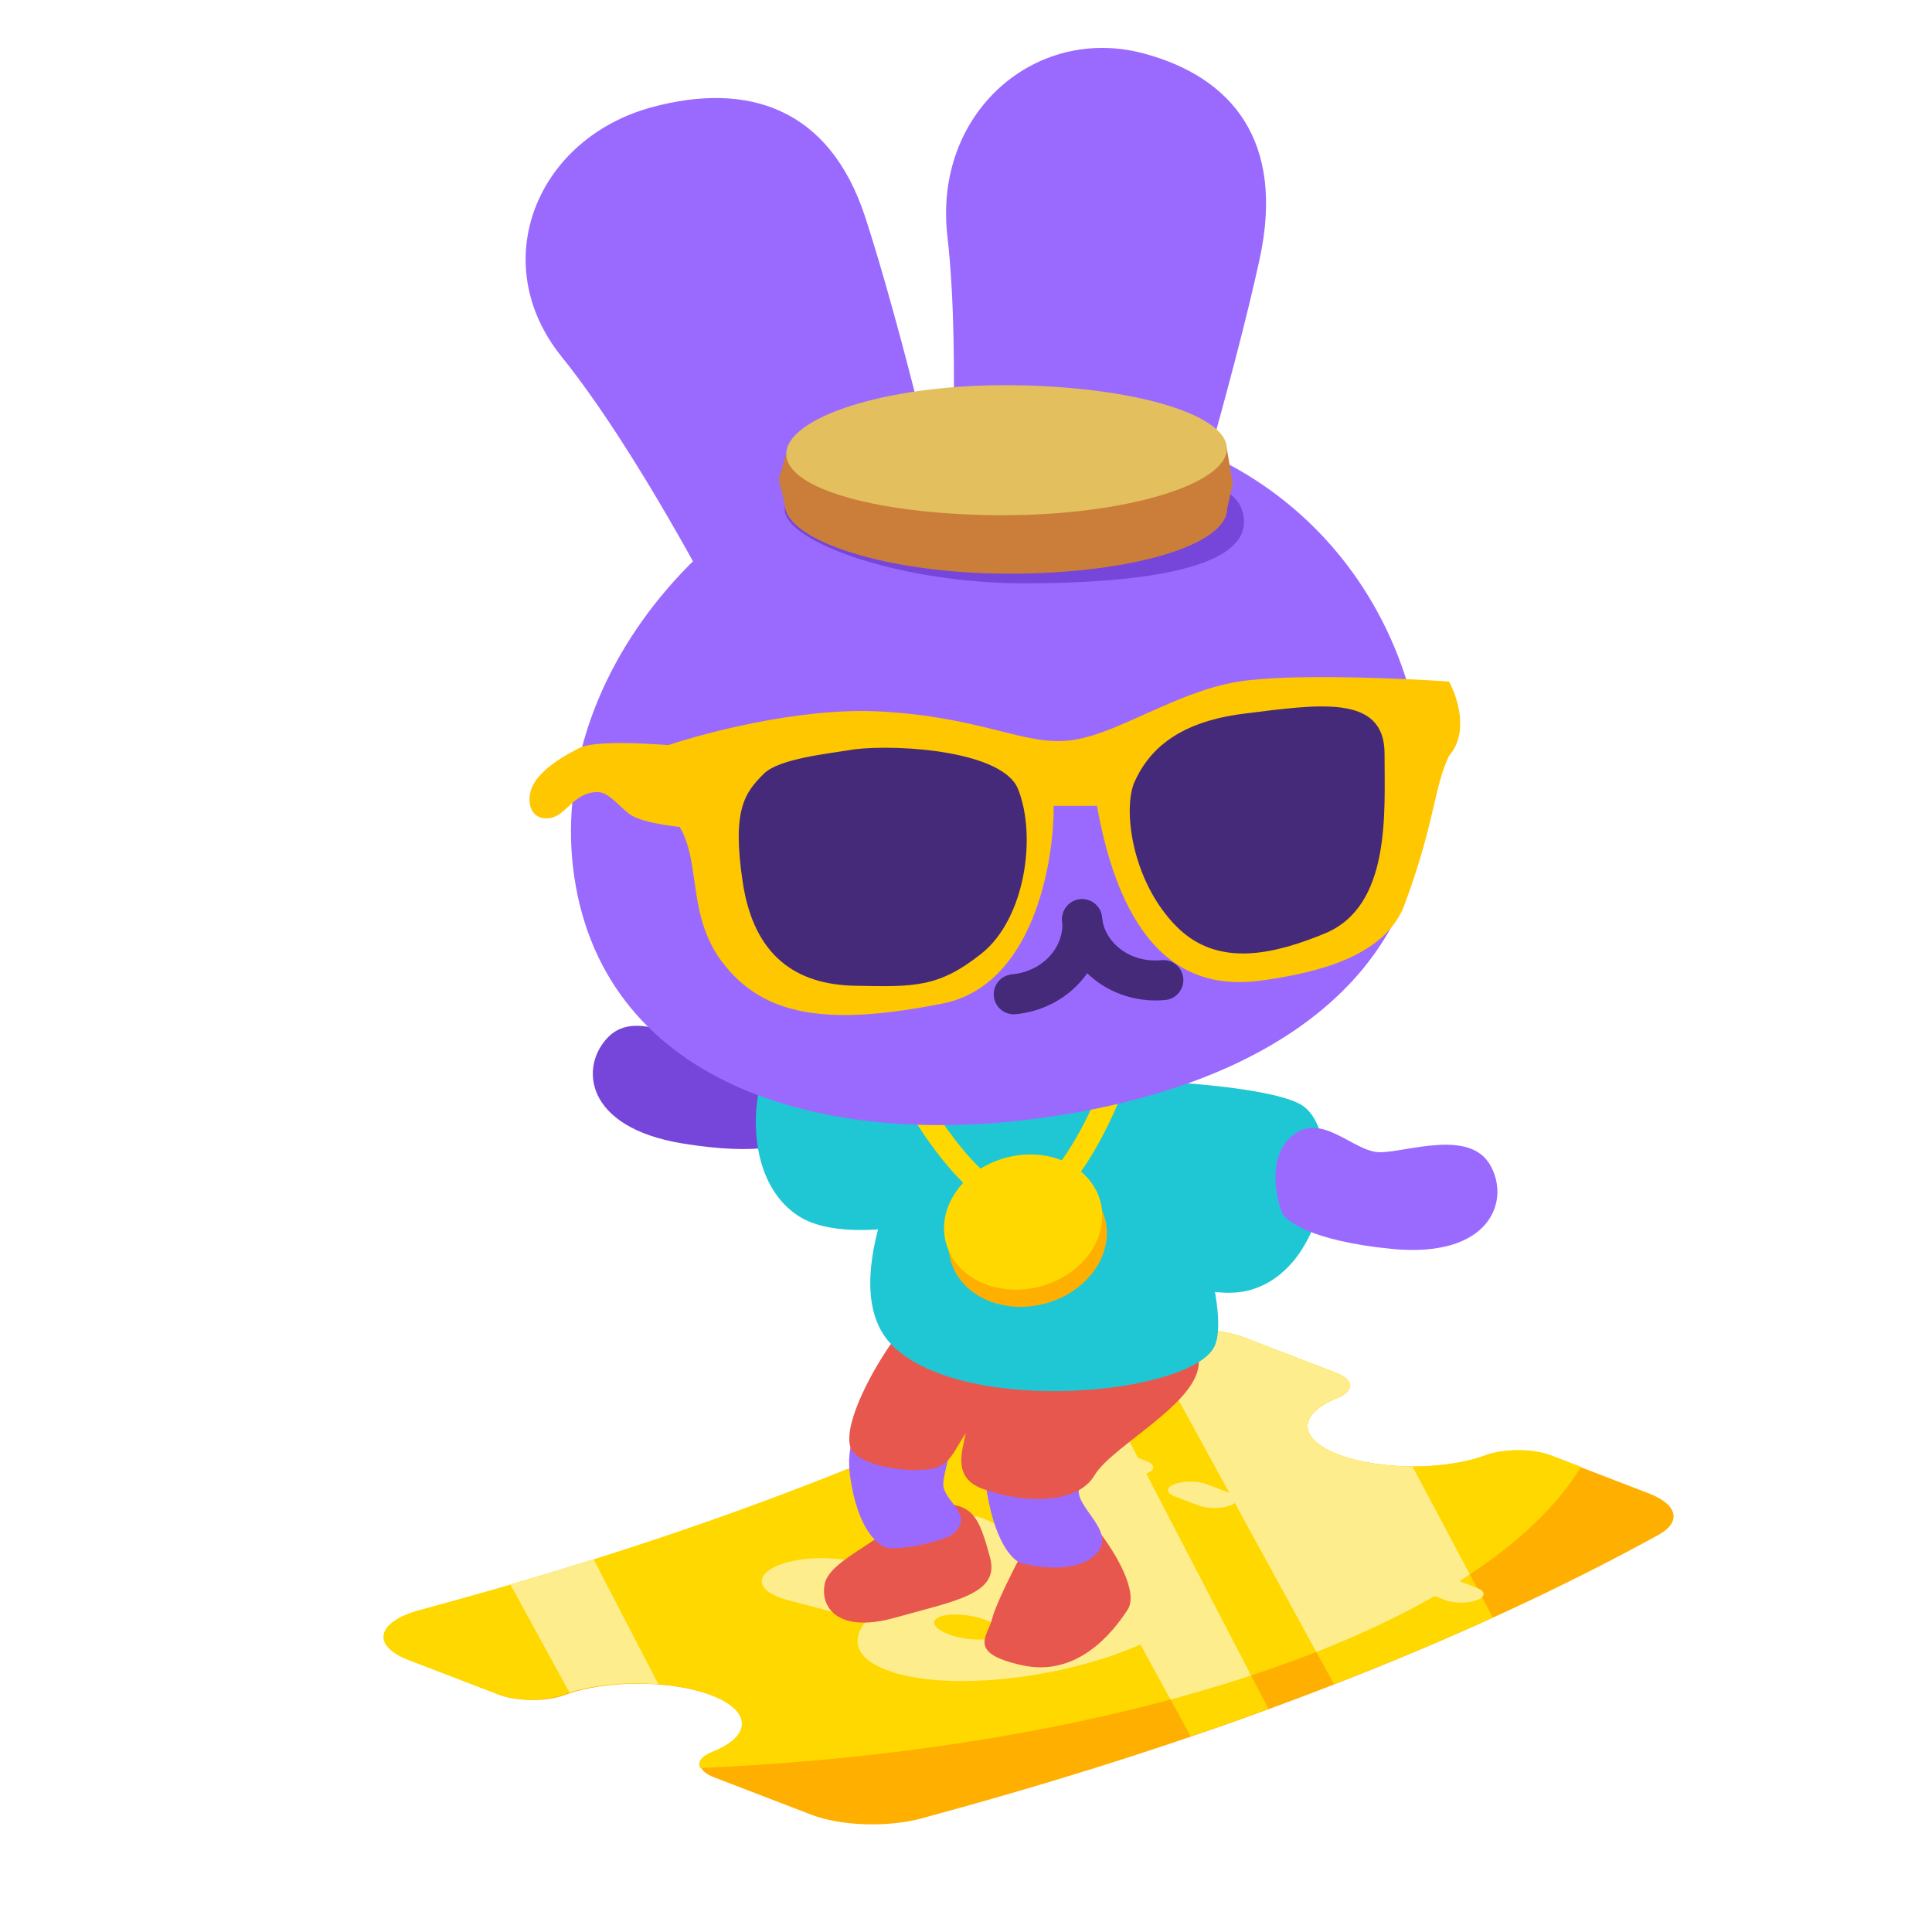
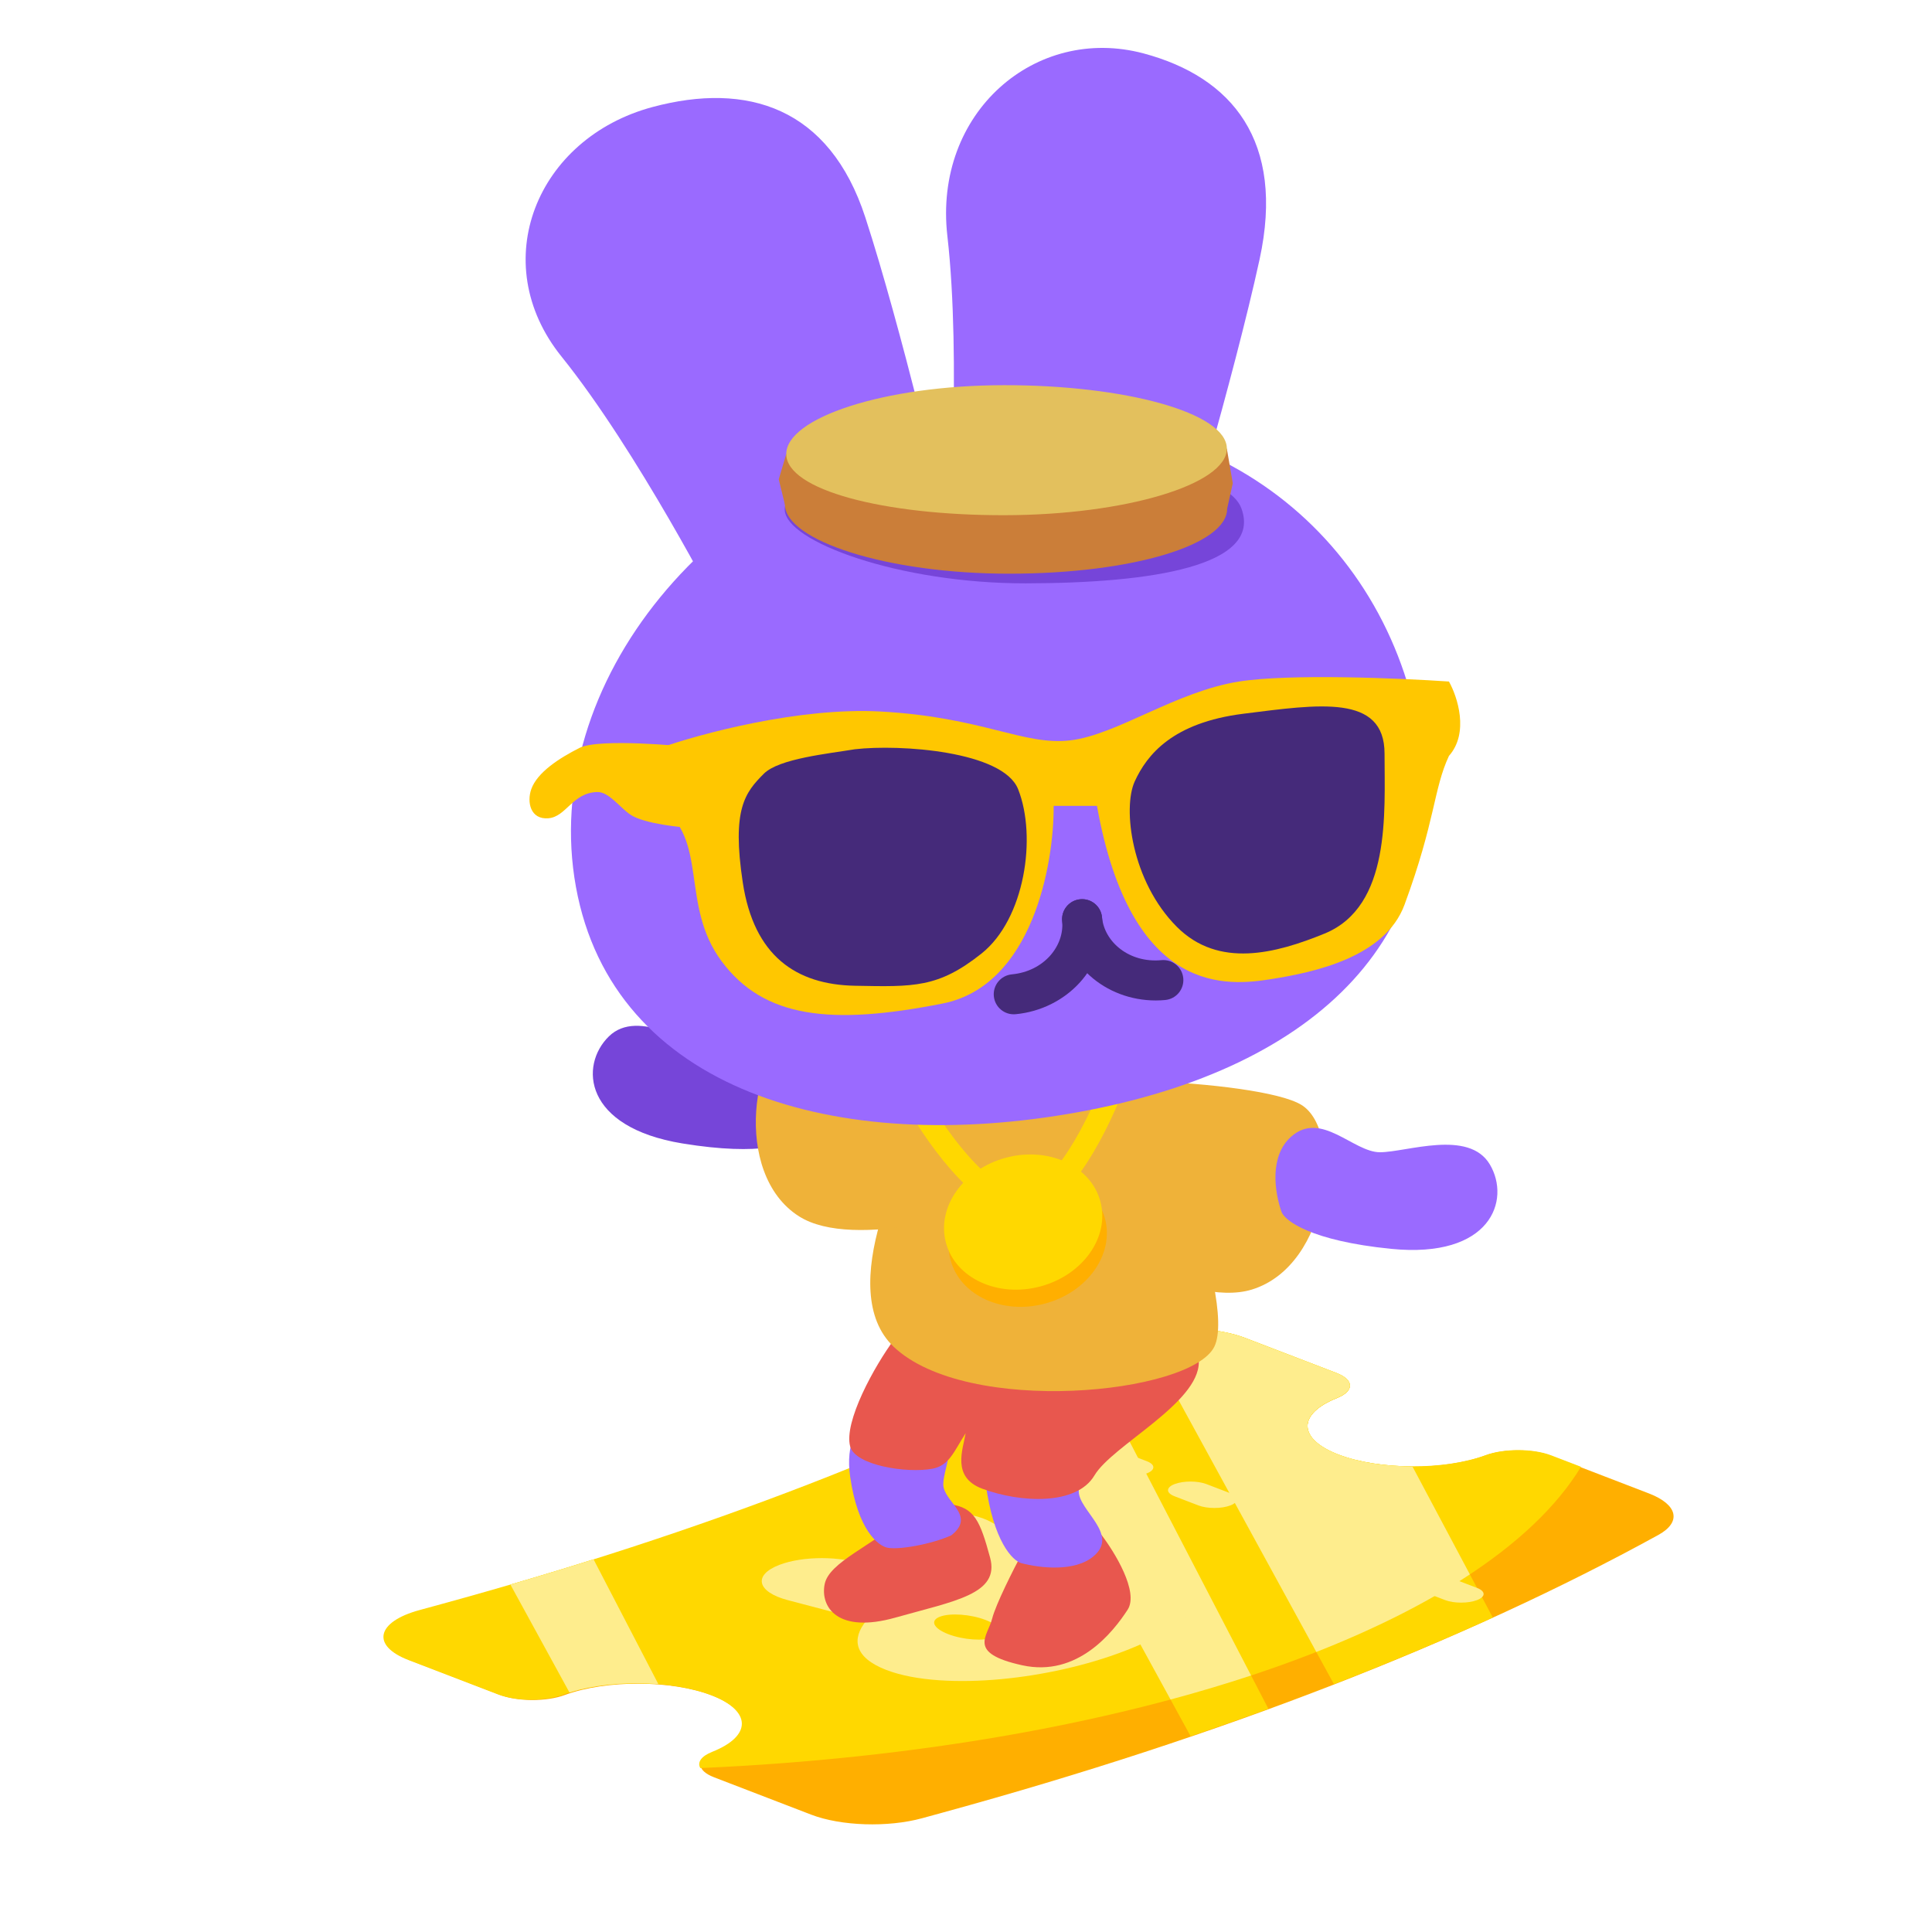
<svg xmlns="http://www.w3.org/2000/svg" width="191" height="191" fill="none" viewBox="0 0 191 191">
  <path fill="#FFAF00" d="M70.593 175.705C68.82 175.023 68.794 173.92 70.536 173.226C74.465 171.661 74.421 169.166 70.406 167.621C66.39 166.076 59.906 166.06 55.838 167.571C54.034 168.241 51.167 168.232 49.395 167.549L40.564 164.152C36.875 162.733 37.384 160.379 41.631 159.214L43.765 158.628C69.69 151.515 92.269 142.752 110.528 132.715C113.467 131.1 119.485 130.897 123.109 132.291L132.097 135.749C133.867 136.43 133.895 137.531 132.159 138.225C128.246 139.79 128.294 142.281 132.305 143.824C136.315 145.367 142.789 145.385 146.857 143.88C148.662 143.212 151.524 143.222 153.294 143.904L163.011 147.642C165.87 148.742 166.264 150.472 163.945 151.747C144.626 162.366 120.737 171.638 93.307 179.164L91.175 179.749C87.782 180.68 83.139 180.531 80.193 179.398L70.593 175.705Z" />
  <path fill="#FFD800" fill-rule="evenodd" d="M69.236 174.794C68.913 174.234 69.306 173.625 70.42 173.183C74.356 171.619 74.313 169.126 70.289 167.582C66.265 166.038 59.767 166.021 55.691 167.532C53.883 168.201 51.01 168.192 49.234 167.51L40.385 164.115C36.688 162.697 37.198 160.344 41.454 159.179L43.593 158.594C69.572 151.485 92.198 142.727 110.496 132.696C113.441 131.082 119.471 130.879 123.103 132.273L132.109 135.728C133.883 136.409 133.911 137.509 132.172 138.203C128.25 139.767 128.299 142.256 132.318 143.798C136.336 145.34 142.823 145.359 146.901 143.854C148.709 143.187 151.577 143.198 153.351 143.878L156.299 145.009C146.719 160.812 112.027 172.916 69.236 174.794Z" clip-rule="evenodd" />
  <path fill="#FFD800" fill-rule="evenodd" d="M139.632 144.969L147.581 159.912C142.57 162.187 137.331 164.385 131.875 166.501L112.908 131.819C116.05 131.072 120.294 131.195 123.103 132.273L132.109 135.728C133.884 136.409 133.911 137.509 132.172 138.203C128.25 139.767 128.299 142.256 132.318 143.798C134.339 144.574 136.984 144.964 139.632 144.969ZM99.474 138.335C102.205 137.03 104.858 135.699 107.43 134.344L125.397 168.938C122.875 169.858 120.311 170.761 117.706 171.646L99.474 138.335ZM50.459 156.654C53.242 155.843 55.983 155.012 58.682 154.162L65.089 166.498C62.063 166.253 58.808 166.528 56.298 167.323L50.459 156.654Z" clip-rule="evenodd" />
  <path fill="#FEED8D" fill-rule="evenodd" d="M145.313 155.647L139.632 144.969C137.595 144.965 135.561 144.733 133.81 144.274C133.285 144.136 132.784 143.978 132.318 143.798C128.299 142.256 128.25 139.767 132.172 138.203C133.911 137.509 133.884 136.409 132.109 135.728L123.103 132.273H123.103C121.476 131.648 119.367 131.344 117.27 131.344C115.747 131.344 114.23 131.505 112.908 131.819L130.133 163.316C135.977 161.018 141.086 158.443 145.313 155.647ZM123.685 165.641L107.43 134.344C104.858 135.699 102.205 137.03 99.474 138.335L115.721 168.019C118.479 167.277 121.137 166.483 123.685 165.641ZM65.089 166.498L58.682 154.162C55.983 155.012 53.242 155.843 50.459 156.654L56.298 167.323C56.612 167.224 56.938 167.133 57.273 167.049C59.618 166.467 62.441 166.283 65.089 166.498Z" clip-rule="evenodd" />
  <path fill="#FEED8D" fill-rule="evenodd" d="M103.142 140.53L105.109 141.284C105.978 141.618 105.978 142.158 105.109 142.492C104.24 142.825 102.831 142.825 101.962 142.492L99.995 141.737C99.126 141.404 99.126 140.863 99.995 140.53C100.864 140.196 102.273 140.196 103.142 140.53Z" clip-rule="evenodd" />
  <path fill="#FEED8D" fill-rule="evenodd" d="M111.403 143.699L113.37 144.454C114.239 144.787 114.239 145.328 113.37 145.661C112.501 145.995 111.092 145.995 110.223 145.661L108.256 144.907C107.387 144.573 107.387 144.033 108.256 143.699C109.125 143.366 110.534 143.366 111.403 143.699Z" clip-rule="evenodd" />
  <path fill="#FEED8D" fill-rule="evenodd" d="M121.63 148.831C120.761 149.164 119.352 149.164 118.483 148.831L116.123 147.925C115.254 147.592 115.254 147.051 116.123 146.718C116.992 146.384 118.401 146.384 119.27 146.718L121.63 147.623C122.499 147.957 122.499 148.497 121.63 148.831Z" clip-rule="evenodd" />
  <path fill="#FEED8D" fill-rule="evenodd" d="M129.891 152C129.022 152.334 127.613 152.334 126.744 152L124.384 151.095C123.515 150.761 123.515 150.221 124.384 149.887C125.253 149.554 126.662 149.554 127.531 149.887L129.891 150.793C130.76 151.126 130.76 151.667 129.891 152Z" clip-rule="evenodd" />
  <path fill="#FEED8D" fill-rule="evenodd" d="M135.792 153.057L137.759 153.812C138.628 154.145 138.628 154.686 137.759 155.019C136.89 155.352 135.481 155.352 134.612 155.019L132.645 154.264C131.776 153.931 131.776 153.39 132.645 153.057C133.514 152.724 134.923 152.724 135.792 153.057Z" clip-rule="evenodd" />
  <path fill="#FEED8D" fill-rule="evenodd" d="M144.052 156.226L146.019 156.981C146.888 157.315 146.888 157.855 146.019 158.189C145.15 158.522 143.741 158.522 142.872 158.189L140.905 157.434C140.036 157.101 140.036 156.56 140.905 156.226C141.774 155.893 143.183 155.893 144.052 156.226Z" clip-rule="evenodd" />
  <path fill="#FEED8D" fill-rule="evenodd" d="M88.906 153.377C86.588 152.487 86.588 151.045 88.906 150.156C91.532 149.148 95.899 149.303 97.999 150.479L103.287 153.439C107.902 152.871 112.8 152.947 116.045 154.192C118.963 155.311 119.405 156.961 118.416 158.533C117.416 160.123 114.887 161.797 111.168 163.224C107.45 164.651 103.085 165.622 98.941 166.005C94.844 166.385 90.545 166.215 87.627 165.095C84.401 163.857 84.188 161.992 85.639 160.232L77.89 158.194C74.826 157.389 74.422 155.713 77.049 154.705C79.367 153.816 83.125 153.816 85.443 154.705L90.812 156.765C91.344 156.526 91.908 156.292 92.504 156.063C93.08 155.842 93.669 155.633 94.27 155.435L88.906 153.377Z" clip-rule="evenodd" />
  <path fill="#FFD800" d="M97.425 160.149C98.9 160.715 99.273 161.489 98.26 161.877C97.246 162.266 95.229 162.123 93.755 161.557C92.281 160.992 91.907 160.218 92.921 159.829C93.934 159.44 95.951 159.583 97.425 160.149Z" />
  <path fill="#FFD800" d="M107.102 156.436C108.576 157.002 108.95 157.776 107.936 158.165C106.923 158.553 104.906 158.41 103.432 157.844C101.957 157.279 101.584 156.505 102.597 156.116C103.611 155.727 105.628 155.87 107.102 156.436Z" />
  <path fill="#E8574E" d="M111.477 159.142C112.619 157.386 110.197 153.434 108.843 151.678L101.05 153.544C100.208 155.117 98.437 158.615 98.086 160.02C97.647 161.776 95.561 163.423 101.05 164.63C106.538 165.838 110.05 161.337 111.477 159.142Z" />
  <path fill="#E8574E" d="M81.526 156.617C81.965 154.422 86.136 152.885 89.868 149.702C90.417 149.263 91.998 148.451 93.93 148.714C96.345 149.043 96.894 150.361 97.881 153.983C98.869 157.605 94.369 158.264 88.551 159.91C82.734 161.557 81.087 158.813 81.526 156.617Z" />
  <path fill="#9A6AFF" d="M93.254 146.73C93.254 148.496 96.579 149.801 94.04 151.788C92.09 152.666 88.771 153.266 87.673 152.995C86.812 152.782 84.81 151.292 84.048 145.994C83.096 139.372 88.704 138.048 92.09 139.446C95.476 140.844 93.254 144.964 93.254 146.73Z" />
  <path fill="#9A6AFF" d="M106.645 147.427C106.645 149.351 110.666 151.676 108.127 153.84C106.265 155.427 102.839 155.026 100.976 154.536C100.115 154.304 98.202 152.397 97.44 146.626C96.487 139.411 102.096 137.968 105.482 139.491C108.868 141.014 106.645 145.503 106.645 147.427Z" />
  <path fill="#E8574E" d="M84.051 143.006C83.392 140.591 86.429 135.066 88.441 132.359C98.284 131.81 118.518 128.188 118.518 134.664C118.518 138.739 109.956 142.896 108.2 145.86C106.443 148.824 100.955 148.604 97.113 147.177C94.04 146.036 95.21 143.262 95.466 141.689C94.275 143.543 93.846 144.887 92.174 145.201C89.687 145.669 84.564 144.888 84.051 143.006Z" />
-   <path fill="#1FC7D4" d="M88.332 133.127C82.536 127.595 89.063 114.064 93.052 107.99C96.967 107.149 105.675 105.466 109.187 105.466C113.578 105.466 122.36 128.407 120.054 133.127C117.749 137.847 95.576 140.042 88.332 133.127Z" />
-   <path fill="#1FC7D4" d="M123.747 127.491C117.509 129.397 105.447 122.136 100.195 118.267C99.987 115.794 99.705 110.343 100.247 108.32C100.924 105.792 124.439 106.672 128.643 109.221C132.846 111.77 131.545 125.109 123.747 127.491Z" />
+   <path fill="#efb239" d="M88.332 133.127C82.536 127.595 89.063 114.064 93.052 107.99C96.967 107.149 105.675 105.466 109.187 105.466C113.578 105.466 122.36 128.407 120.054 133.127C117.749 137.847 95.576 140.042 88.332 133.127Z" />
+   <path fill="#efb239" d="M123.747 127.491C117.509 129.397 105.447 122.136 100.195 118.267C99.987 115.794 99.705 110.343 100.247 108.32C100.924 105.792 124.439 106.672 128.643 109.221C132.846 111.77 131.545 125.109 123.747 127.491Z" />
  <path fill="#9A6AFF" d="M136.421 113.912C133.787 113.912 130.603 109.741 127.64 112.376C125.467 114.307 126.017 117.861 126.687 119.793C127.004 120.687 129.615 122.672 137.519 123.462C147.398 124.45 149.374 118.632 147.288 115.12C145.202 111.607 139.055 113.912 136.421 113.912Z" />
  <path fill="#7645D9" d="M71.006 104.103C73.551 104.785 77.705 101.58 79.886 104.892C81.485 107.32 80.034 110.611 78.886 112.304C78.348 113.085 75.313 114.326 67.474 113.044C57.676 111.441 57.273 105.31 60.197 102.457C63.121 99.604 68.462 103.422 71.006 104.103Z" />
-   <path fill="#1FC7D4" d="M79 120.253C84.379 123.656 97.534 119.823 103.44 117.482C104.258 115.183 105.894 110.07 105.894 108.007C105.894 105.429 83.589 100.273 79 101.627C74.411 102.98 72.276 115.999 79 120.253Z" />
+   <path fill="#efb239" d="M79 120.253C84.379 123.656 97.534 119.823 103.44 117.482C104.258 115.183 105.894 110.07 105.894 108.007C105.894 105.429 83.589 100.273 79 101.627C74.411 102.98 72.276 115.999 79 120.253Z" />
  <path stroke="#FFD800" stroke-width="2.195" d="M90.62 108.931C92.742 112.7 97.952 119.952 101.816 118.81C105.68 117.669 109.28 109.7 110.597 105.858" />
  <ellipse cx="101.604" cy="122.513" fill="#FFAF00" rx="7.903" ry="6.586" transform="rotate(-15 101.604 122.513)" />
  <ellipse cx="101.15" cy="120.816" fill="#FFD800" rx="7.903" ry="6.586" transform="rotate(-15 101.15 120.816)" />
  <path fill="#9A6AFF" d="M55.511 35.25C48.011 25.932 53.063 13.647 64.515 10.579C73.846 8.079 81.992 10.582 85.546 21.489C89.1 32.396 93.403 50.813 93.403 50.813C95.008 56.804 90.995 63.085 84.438 64.842C79.279 66.224 73.895 64.404 71.116 60.337C71.116 60.337 63.012 44.568 55.511 35.25Z" />
  <path fill="#9A6AFF" d="M93.659 23.337C92.259 11.128 102.382 2.421 113.073 5.285C121.784 7.619 127.071 13.931 124.524 25.639C121.977 37.346 116.315 56.273 116.315 56.273C114.638 62.532 108.317 66.276 102.196 64.636C97.379 63.346 93.966 59.022 93.751 53.939C93.751 53.939 95.059 35.546 93.659 23.337Z" />
  <path fill="#9A6AFF" d="M140.235 72.049C143.887 92.143 130.533 105.597 106.611 109.946C82.689 114.294 60.591 107.777 56.938 87.683C53.285 67.589 70.374 46.546 94.296 42.197C118.217 37.849 136.582 51.956 140.235 72.049Z" />
  <path fill="#452A7A" fill-rule="evenodd" d="M106.79 88.902C107.878 88.799 108.844 89.597 108.947 90.685C109.419 95.658 105.399 99.792 100.407 100.266C99.32 100.369 98.354 99.571 98.251 98.483C98.147 97.395 98.946 96.43 100.034 96.326C103.211 96.025 105.24 93.511 105.007 91.059C104.904 89.971 105.702 89.005 106.79 88.902Z" clip-rule="evenodd" />
  <path fill="#452A7A" fill-rule="evenodd" d="M106.79 88.902C107.878 88.798 108.844 89.597 108.947 90.684C109.18 93.137 111.646 95.224 114.823 94.922C115.911 94.819 116.877 95.617 116.98 96.705C117.083 97.793 116.285 98.759 115.197 98.862C110.206 99.336 105.479 96.032 105.007 91.058C104.904 89.971 105.702 89.005 106.79 88.902Z" clip-rule="evenodd" />
  <path fill="#452A7A" d="M93.969 83.327C96.069 88.573 94.525 91.499 91.639 92.654C88.753 93.809 85.617 92.756 83.517 87.51C81.418 82.264 82.961 79.338 85.847 78.183C88.734 77.028 91.87 78.081 93.969 83.327Z" />
  <path fill="#452A7A" d="M124.368 78.058C125.595 83.573 123.6 86.213 120.566 86.888C117.531 87.563 114.606 86.019 113.378 80.503C112.151 74.987 114.146 72.348 117.18 71.672C120.215 70.997 123.14 72.542 124.368 78.058Z" />
  <path fill="#7645D9" d="M122.724 50.253C124.827 55.946 113.882 57.655 101.392 57.67C88.903 57.685 77.584 53.526 77.58 50.364C77.577 47.203 87.883 45.026 100.373 45.011C112.863 44.996 121.556 47.091 122.724 50.253Z" />
  <path fill="#CB7E39" d="M121.317 50.298C121.321 53.848 112.019 56.702 99.838 56.717C87.657 56.731 77.599 53.419 77.595 49.869C77.591 46.319 87.642 43.875 99.823 43.861C112.004 43.846 121.313 46.748 121.317 50.298Z" />
  <path fill="#CB7E39" d="M121.287 44.352L77.731 44.885L76.987 47.386L77.594 49.869L121.316 50.298L121.876 47.779L121.287 44.352Z" />
  <path fill="#E3C05D" d="M121.288 44.351C121.292 47.901 111.225 50.92 99.281 50.934C87.336 50.949 77.735 48.435 77.731 44.885C77.727 41.335 87.321 38.093 99.265 38.079C111.21 38.065 121.283 40.801 121.288 44.351Z" />
  <path fill="#FFC700" d="M87.043 70.34C78.964 69.901 69.114 72.572 65.199 73.963C64.321 75.719 64.833 78.5 65.199 79.67C70.139 82.963 67.175 89.44 71.346 95.038C75.517 100.636 82.103 101.404 93.19 99.209C102.059 97.453 104.203 85.451 104.167 79.67H108.448C111.85 98.66 121.51 97.453 125.681 96.794C129.852 96.136 136.929 94.661 138.853 89.44C141.927 81.097 141.707 78.024 143.244 74.731C145.264 72.448 144.085 68.877 143.244 67.376C138.414 67.047 127.503 66.586 122.498 67.376C116.241 68.364 110.423 72.645 105.813 73.194C101.203 73.743 97.142 70.889 87.043 70.34Z" />
  <path fill="#FFC700" d="M57.276 73.945C59.257 72.942 67.789 73.808 67.789 73.808L67.77 81.807C67.77 81.807 63.732 81.498 62.314 80.533C61.244 79.805 60.188 78.266 59.033 78.301C56.579 78.376 55.995 80.747 54.214 80.895C52.432 81.042 52.073 79.285 52.522 78.02C53.113 76.352 55.295 74.948 57.276 73.945Z" />
  <path fill="#452A7A" d="M136.878 74.511C136.878 68.584 130.356 69.632 122.937 70.56C115.912 71.438 113.387 74.621 112.18 77.255C110.972 79.89 111.85 87.135 116.351 91.635C120.476 95.76 126.12 94.269 130.95 92.294C137.53 89.602 136.878 80.369 136.878 74.511Z" />
  <path fill="#452A7A" d="M100.654 78.024C99.161 74.248 88.946 73.56 84.519 74.072C81.884 74.511 77.01 74.994 75.517 76.487C73.651 78.353 72.334 80 73.432 87.244C74.533 94.509 78.701 97.343 84.519 97.453C90.336 97.562 92.751 97.675 97.032 94.269C101.313 90.864 102.52 82.744 100.654 78.024Z" />
</svg>
